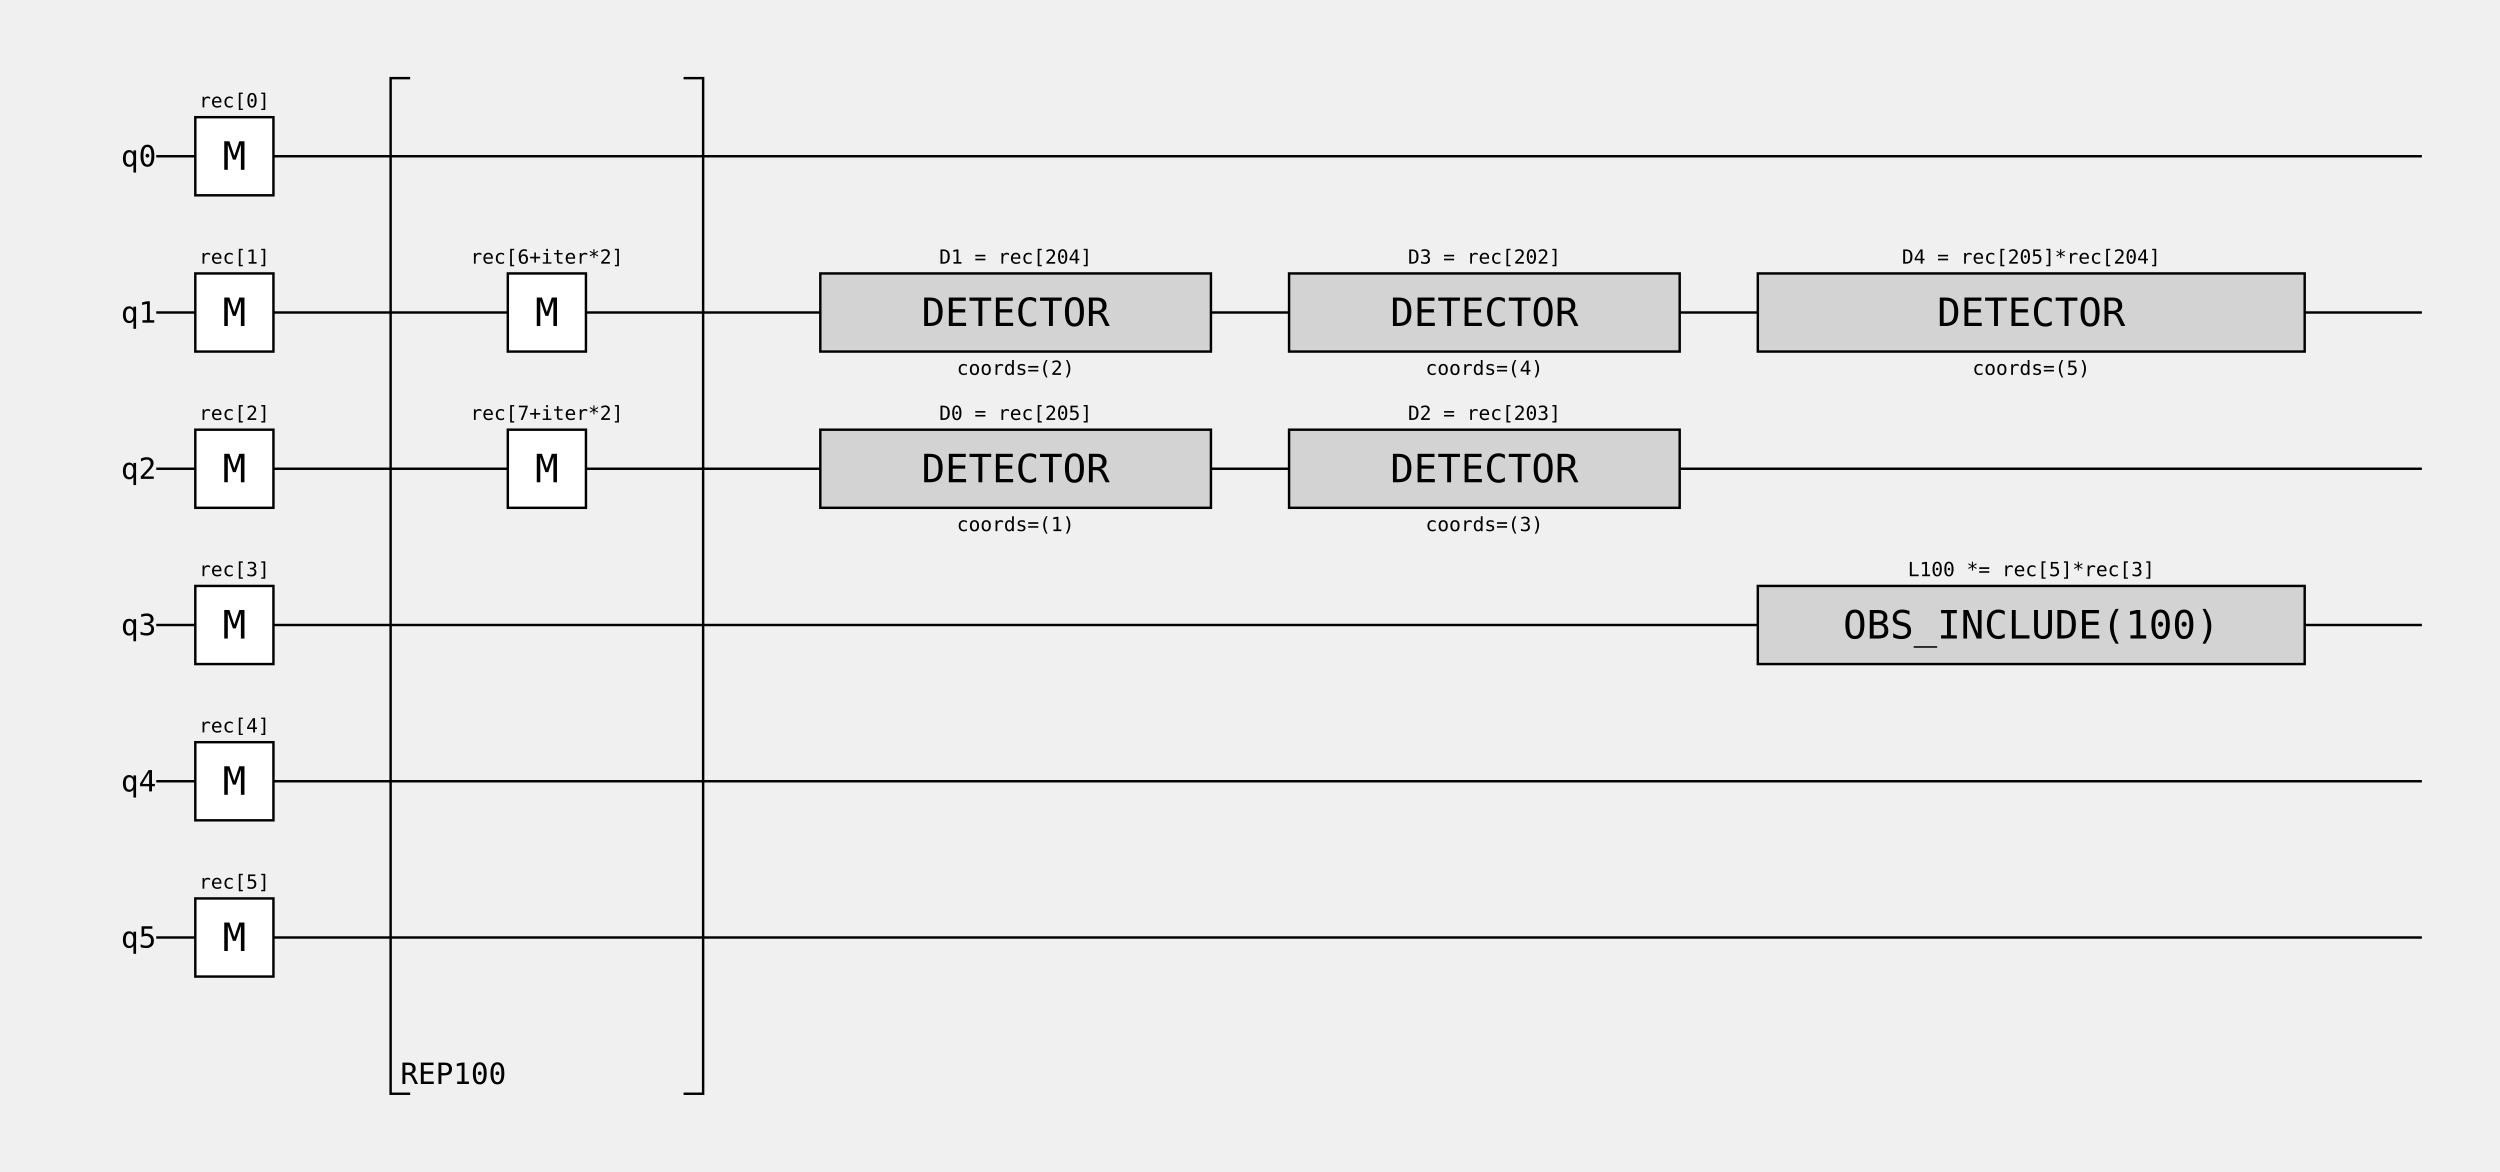
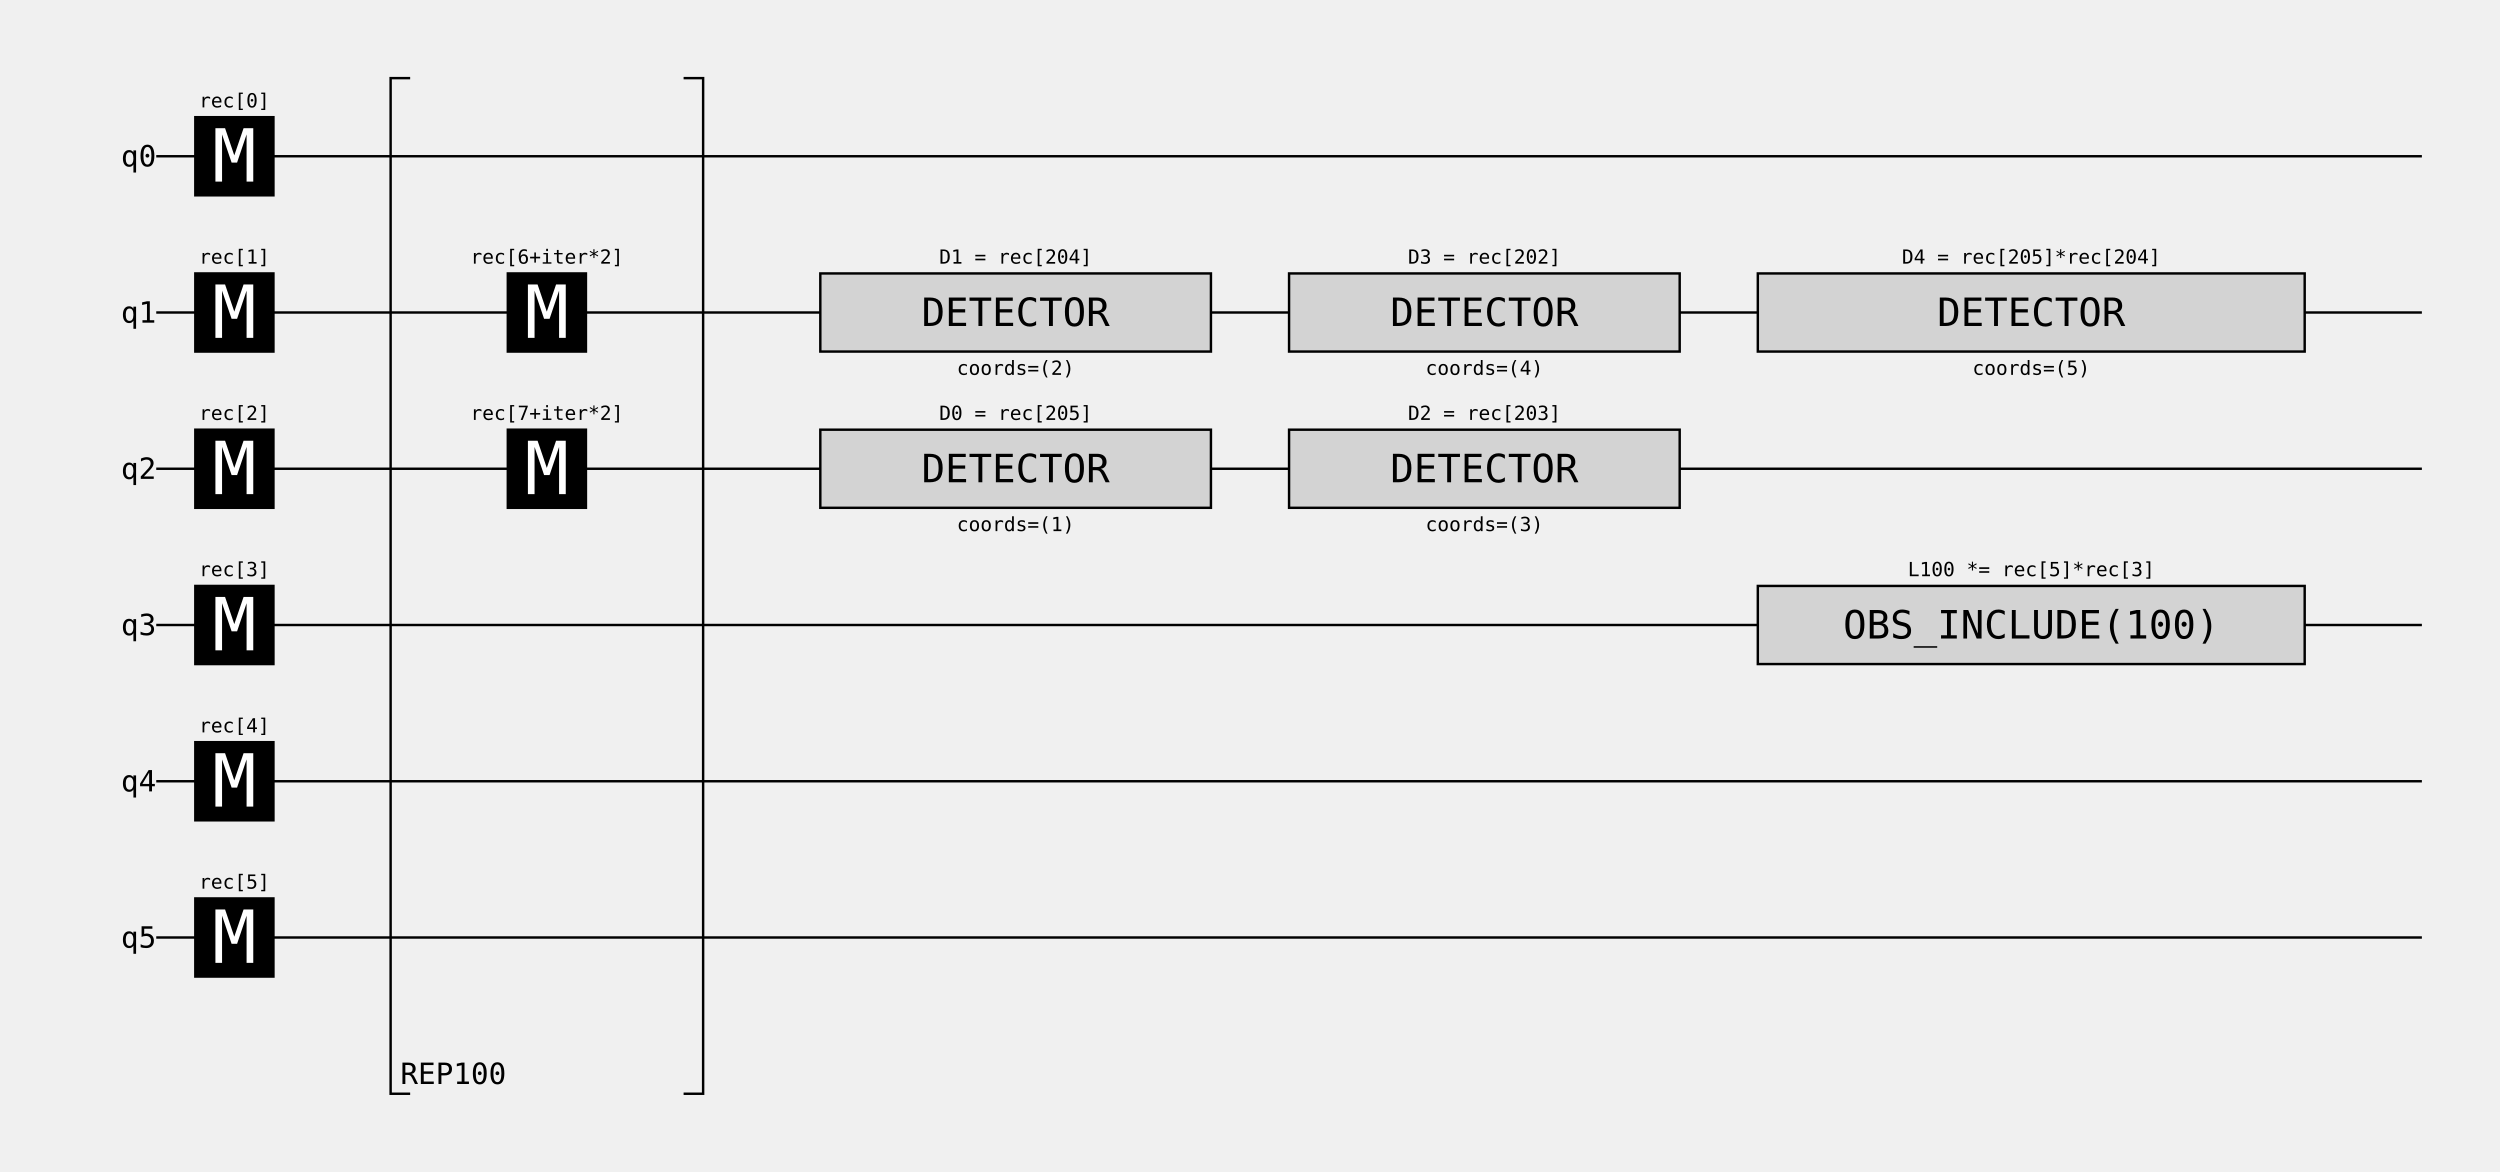
<svg xmlns="http://www.w3.org/2000/svg" viewBox="0 0 1024 480" version="1.1">
  <path d="M64,64 L992,64 " stroke="black" />
  <text dominant-baseline="central" text-anchor="end" font-family="monospace" font-size="12" x="64" y="64">q0</text>
  <path d="M64,128 L992,128 " stroke="black" />
  <text dominant-baseline="central" text-anchor="end" font-family="monospace" font-size="12" x="64" y="128">q1</text>
  <path d="M64,192 L992,192 " stroke="black" />
  <text dominant-baseline="central" text-anchor="end" font-family="monospace" font-size="12" x="64" y="192">q2</text>
  <path d="M64,256 L992,256 " stroke="black" />
  <text dominant-baseline="central" text-anchor="end" font-family="monospace" font-size="12" x="64" y="256">q3</text>
  <path d="M64,320 L992,320 " stroke="black" />
  <text dominant-baseline="central" text-anchor="end" font-family="monospace" font-size="12" x="64" y="320">q4</text>
  <path d="M64,384 L992,384 " stroke="black" />
  <text dominant-baseline="central" text-anchor="end" font-family="monospace" font-size="12" x="64" y="384">q5</text>
-   <rect x="80" y="48" width="32" height="32" stroke="black" fill="white" />
-   <text dominant-baseline="central" text-anchor="middle" font-family="monospace" font-size="16" x="96" y="64">M</text>
+   <rect x="80" y="48" width="32" height="32" stroke="black" fill="black" />
+   <text dominant-baseline="central" text-anchor="middle" font-family="monospace" font-size="30" x="96" y="64" fill="white">M</text>
  <text text-anchor="middle" font-family="monospace" font-size="8" x="96" y="44">rec[0]</text>
-   <rect x="80" y="112" width="32" height="32" stroke="black" fill="white" />
-   <text dominant-baseline="central" text-anchor="middle" font-family="monospace" font-size="16" x="96" y="128">M</text>
+   <rect x="80" y="112" width="32" height="32" stroke="black" fill="black" />
+   <text dominant-baseline="central" text-anchor="middle" font-family="monospace" font-size="30" x="96" y="128" fill="white">M</text>
  <text text-anchor="middle" font-family="monospace" font-size="8" x="96" y="108">rec[1]</text>
-   <rect x="80" y="176" width="32" height="32" stroke="black" fill="white" />
-   <text dominant-baseline="central" text-anchor="middle" font-family="monospace" font-size="16" x="96" y="192">M</text>
+   <rect x="80" y="176" width="32" height="32" stroke="black" fill="black" />
+   <text dominant-baseline="central" text-anchor="middle" font-family="monospace" font-size="30" x="96" y="192" fill="white">M</text>
  <text text-anchor="middle" font-family="monospace" font-size="8" x="96" y="172">rec[2]</text>
-   <rect x="80" y="240" width="32" height="32" stroke="black" fill="white" />
-   <text dominant-baseline="central" text-anchor="middle" font-family="monospace" font-size="16" x="96" y="256">M</text>
+   <rect x="80" y="240" width="32" height="32" stroke="black" fill="black" />
+   <text dominant-baseline="central" text-anchor="middle" font-family="monospace" font-size="30" x="96" y="256" fill="white">M</text>
  <text text-anchor="middle" font-family="monospace" font-size="8" x="96" y="236">rec[3]</text>
-   <rect x="80" y="304" width="32" height="32" stroke="black" fill="white" />
-   <text dominant-baseline="central" text-anchor="middle" font-family="monospace" font-size="16" x="96" y="320">M</text>
+   <rect x="80" y="304" width="32" height="32" stroke="black" fill="black" />
+   <text dominant-baseline="central" text-anchor="middle" font-family="monospace" font-size="30" x="96" y="320" fill="white">M</text>
  <text text-anchor="middle" font-family="monospace" font-size="8" x="96" y="300">rec[4]</text>
-   <rect x="80" y="368" width="32" height="32" stroke="black" fill="white" />
-   <text dominant-baseline="central" text-anchor="middle" font-family="monospace" font-size="16" x="96" y="384">M</text>
+   <rect x="80" y="368" width="32" height="32" stroke="black" fill="black" />
+   <text dominant-baseline="central" text-anchor="middle" font-family="monospace" font-size="30" x="96" y="384" fill="white">M</text>
  <text text-anchor="middle" font-family="monospace" font-size="8" x="96" y="364">rec[5]</text>
  <path d="M168,32 L160,32 L160,448 L168,448 " stroke="black" fill="none" />
  <text dominant-baseline="auto" text-anchor="start" font-family="monospace" font-size="12" x="164" y="444">REP100</text>
-   <rect x="208" y="112" width="32" height="32" stroke="black" fill="white" />
-   <text dominant-baseline="central" text-anchor="middle" font-family="monospace" font-size="16" x="224" y="128">M</text>
+   <rect x="208" y="112" width="32" height="32" stroke="black" fill="black" />
+   <text dominant-baseline="central" text-anchor="middle" font-family="monospace" font-size="30" x="224" y="128" fill="white">M</text>
  <text text-anchor="middle" font-family="monospace" font-size="8" x="224" y="108">rec[6+iter*2]</text>
-   <rect x="208" y="176" width="32" height="32" stroke="black" fill="white" />
-   <text dominant-baseline="central" text-anchor="middle" font-family="monospace" font-size="16" x="224" y="192">M</text>
+   <rect x="208" y="176" width="32" height="32" stroke="black" fill="black" />
+   <text dominant-baseline="central" text-anchor="middle" font-family="monospace" font-size="30" x="224" y="192" fill="white">M</text>
  <text text-anchor="middle" font-family="monospace" font-size="8" x="224" y="172">rec[7+iter*2]</text>
  <path d="M280,32 L288,32 L288,448 L280,448 " stroke="black" fill="none" />
  <rect x="336" y="176" width="160" height="32" stroke="black" fill="lightgray" />
  <text dominant-baseline="central" text-anchor="middle" font-family="monospace" font-size="16" x="416" y="192">DETECTOR</text>
  <text dominant-baseline="hanging" text-anchor="middle" font-family="monospace" font-size="8" x="416" y="212">coords=(1)</text>
  <text text-anchor="middle" font-family="monospace" font-size="8" x="416" y="172">D0 = rec[205]</text>
  <rect x="336" y="112" width="160" height="32" stroke="black" fill="lightgray" />
  <text dominant-baseline="central" text-anchor="middle" font-family="monospace" font-size="16" x="416" y="128">DETECTOR</text>
  <text dominant-baseline="hanging" text-anchor="middle" font-family="monospace" font-size="8" x="416" y="148">coords=(2)</text>
  <text text-anchor="middle" font-family="monospace" font-size="8" x="416" y="108">D1 = rec[204]</text>
  <rect x="528" y="176" width="160" height="32" stroke="black" fill="lightgray" />
  <text dominant-baseline="central" text-anchor="middle" font-family="monospace" font-size="16" x="608" y="192">DETECTOR</text>
  <text dominant-baseline="hanging" text-anchor="middle" font-family="monospace" font-size="8" x="608" y="212">coords=(3)</text>
  <text text-anchor="middle" font-family="monospace" font-size="8" x="608" y="172">D2 = rec[203]</text>
  <rect x="528" y="112" width="160" height="32" stroke="black" fill="lightgray" />
  <text dominant-baseline="central" text-anchor="middle" font-family="monospace" font-size="16" x="608" y="128">DETECTOR</text>
  <text dominant-baseline="hanging" text-anchor="middle" font-family="monospace" font-size="8" x="608" y="148">coords=(4)</text>
  <text text-anchor="middle" font-family="monospace" font-size="8" x="608" y="108">D3 = rec[202]</text>
  <rect x="720" y="112" width="224" height="32" stroke="black" fill="lightgray" />
  <text dominant-baseline="central" text-anchor="middle" font-family="monospace" font-size="16" x="832" y="128">DETECTOR</text>
  <text dominant-baseline="hanging" text-anchor="middle" font-family="monospace" font-size="8" x="832" y="148">coords=(5)</text>
  <text text-anchor="middle" font-family="monospace" font-size="8" x="832" y="108">D4 = rec[205]*rec[204]</text>
  <rect x="720" y="240" width="224" height="32" stroke="black" fill="lightgray" />
  <text dominant-baseline="central" text-anchor="middle" font-family="monospace" font-size="16" x="832" y="256">OBS_INCLUDE(100)</text>
  <text text-anchor="middle" font-family="monospace" font-size="8" x="832" y="236">L100 *= rec[5]*rec[3]</text>
</svg>
